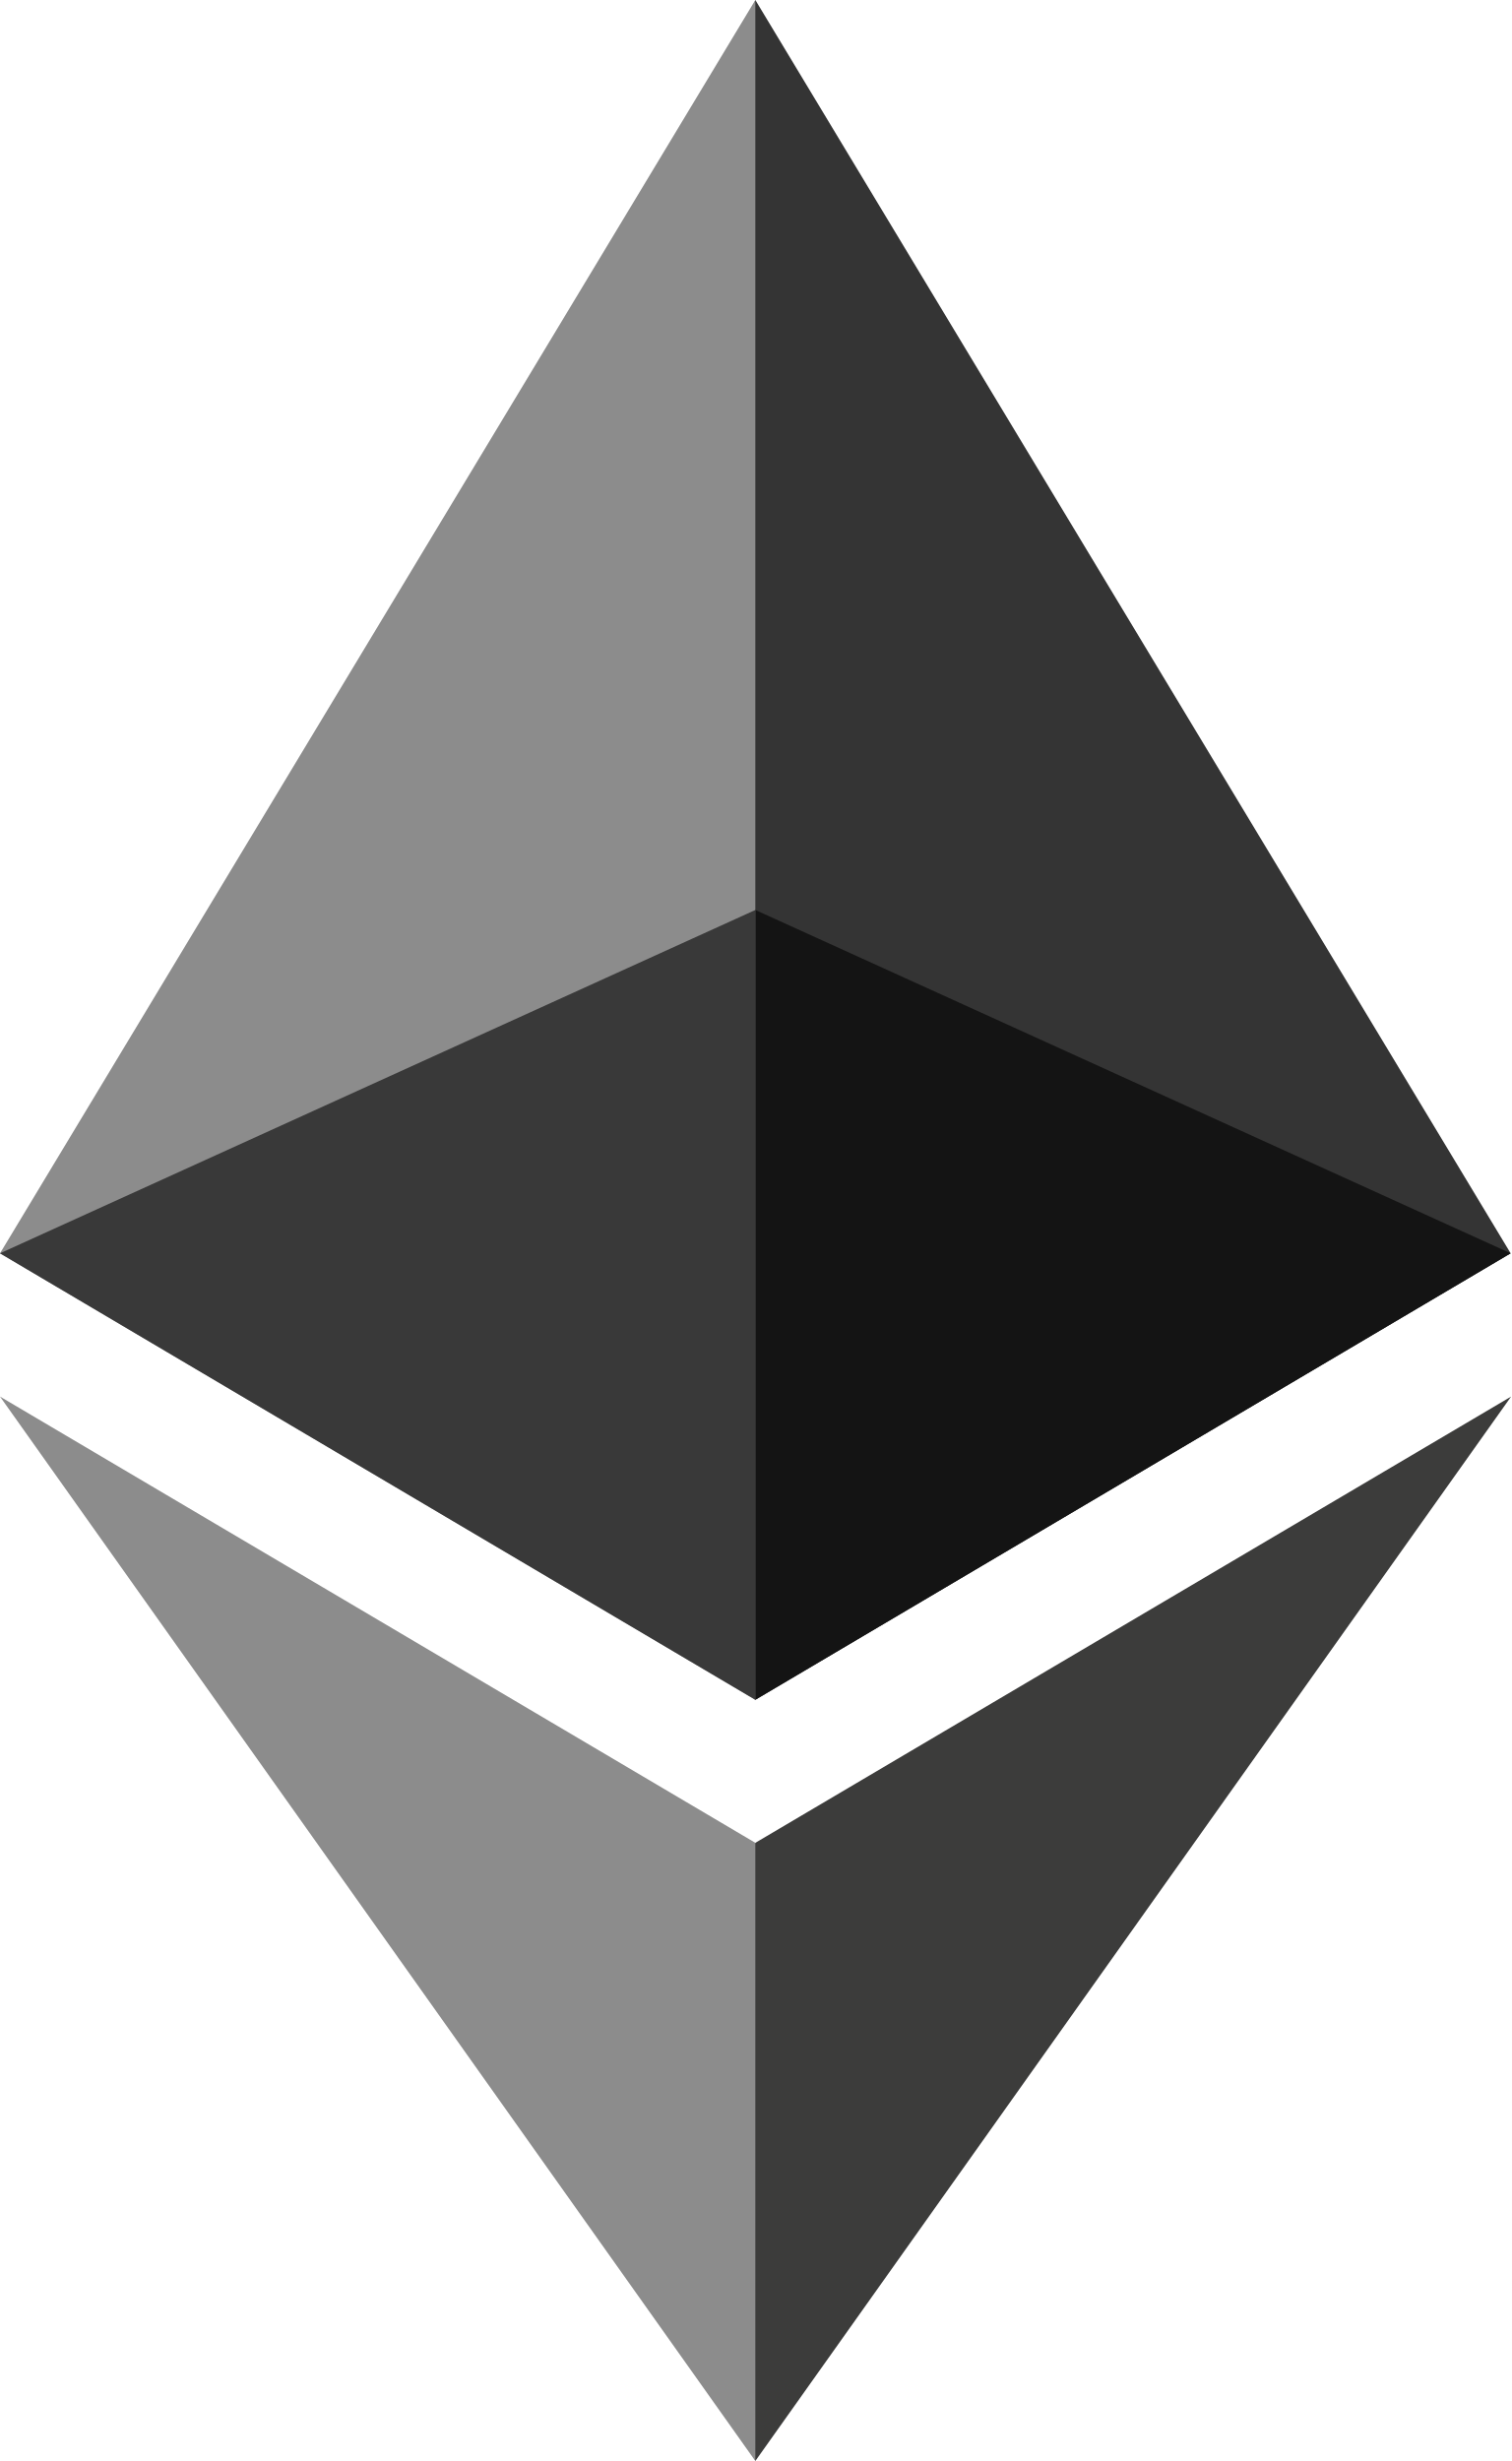
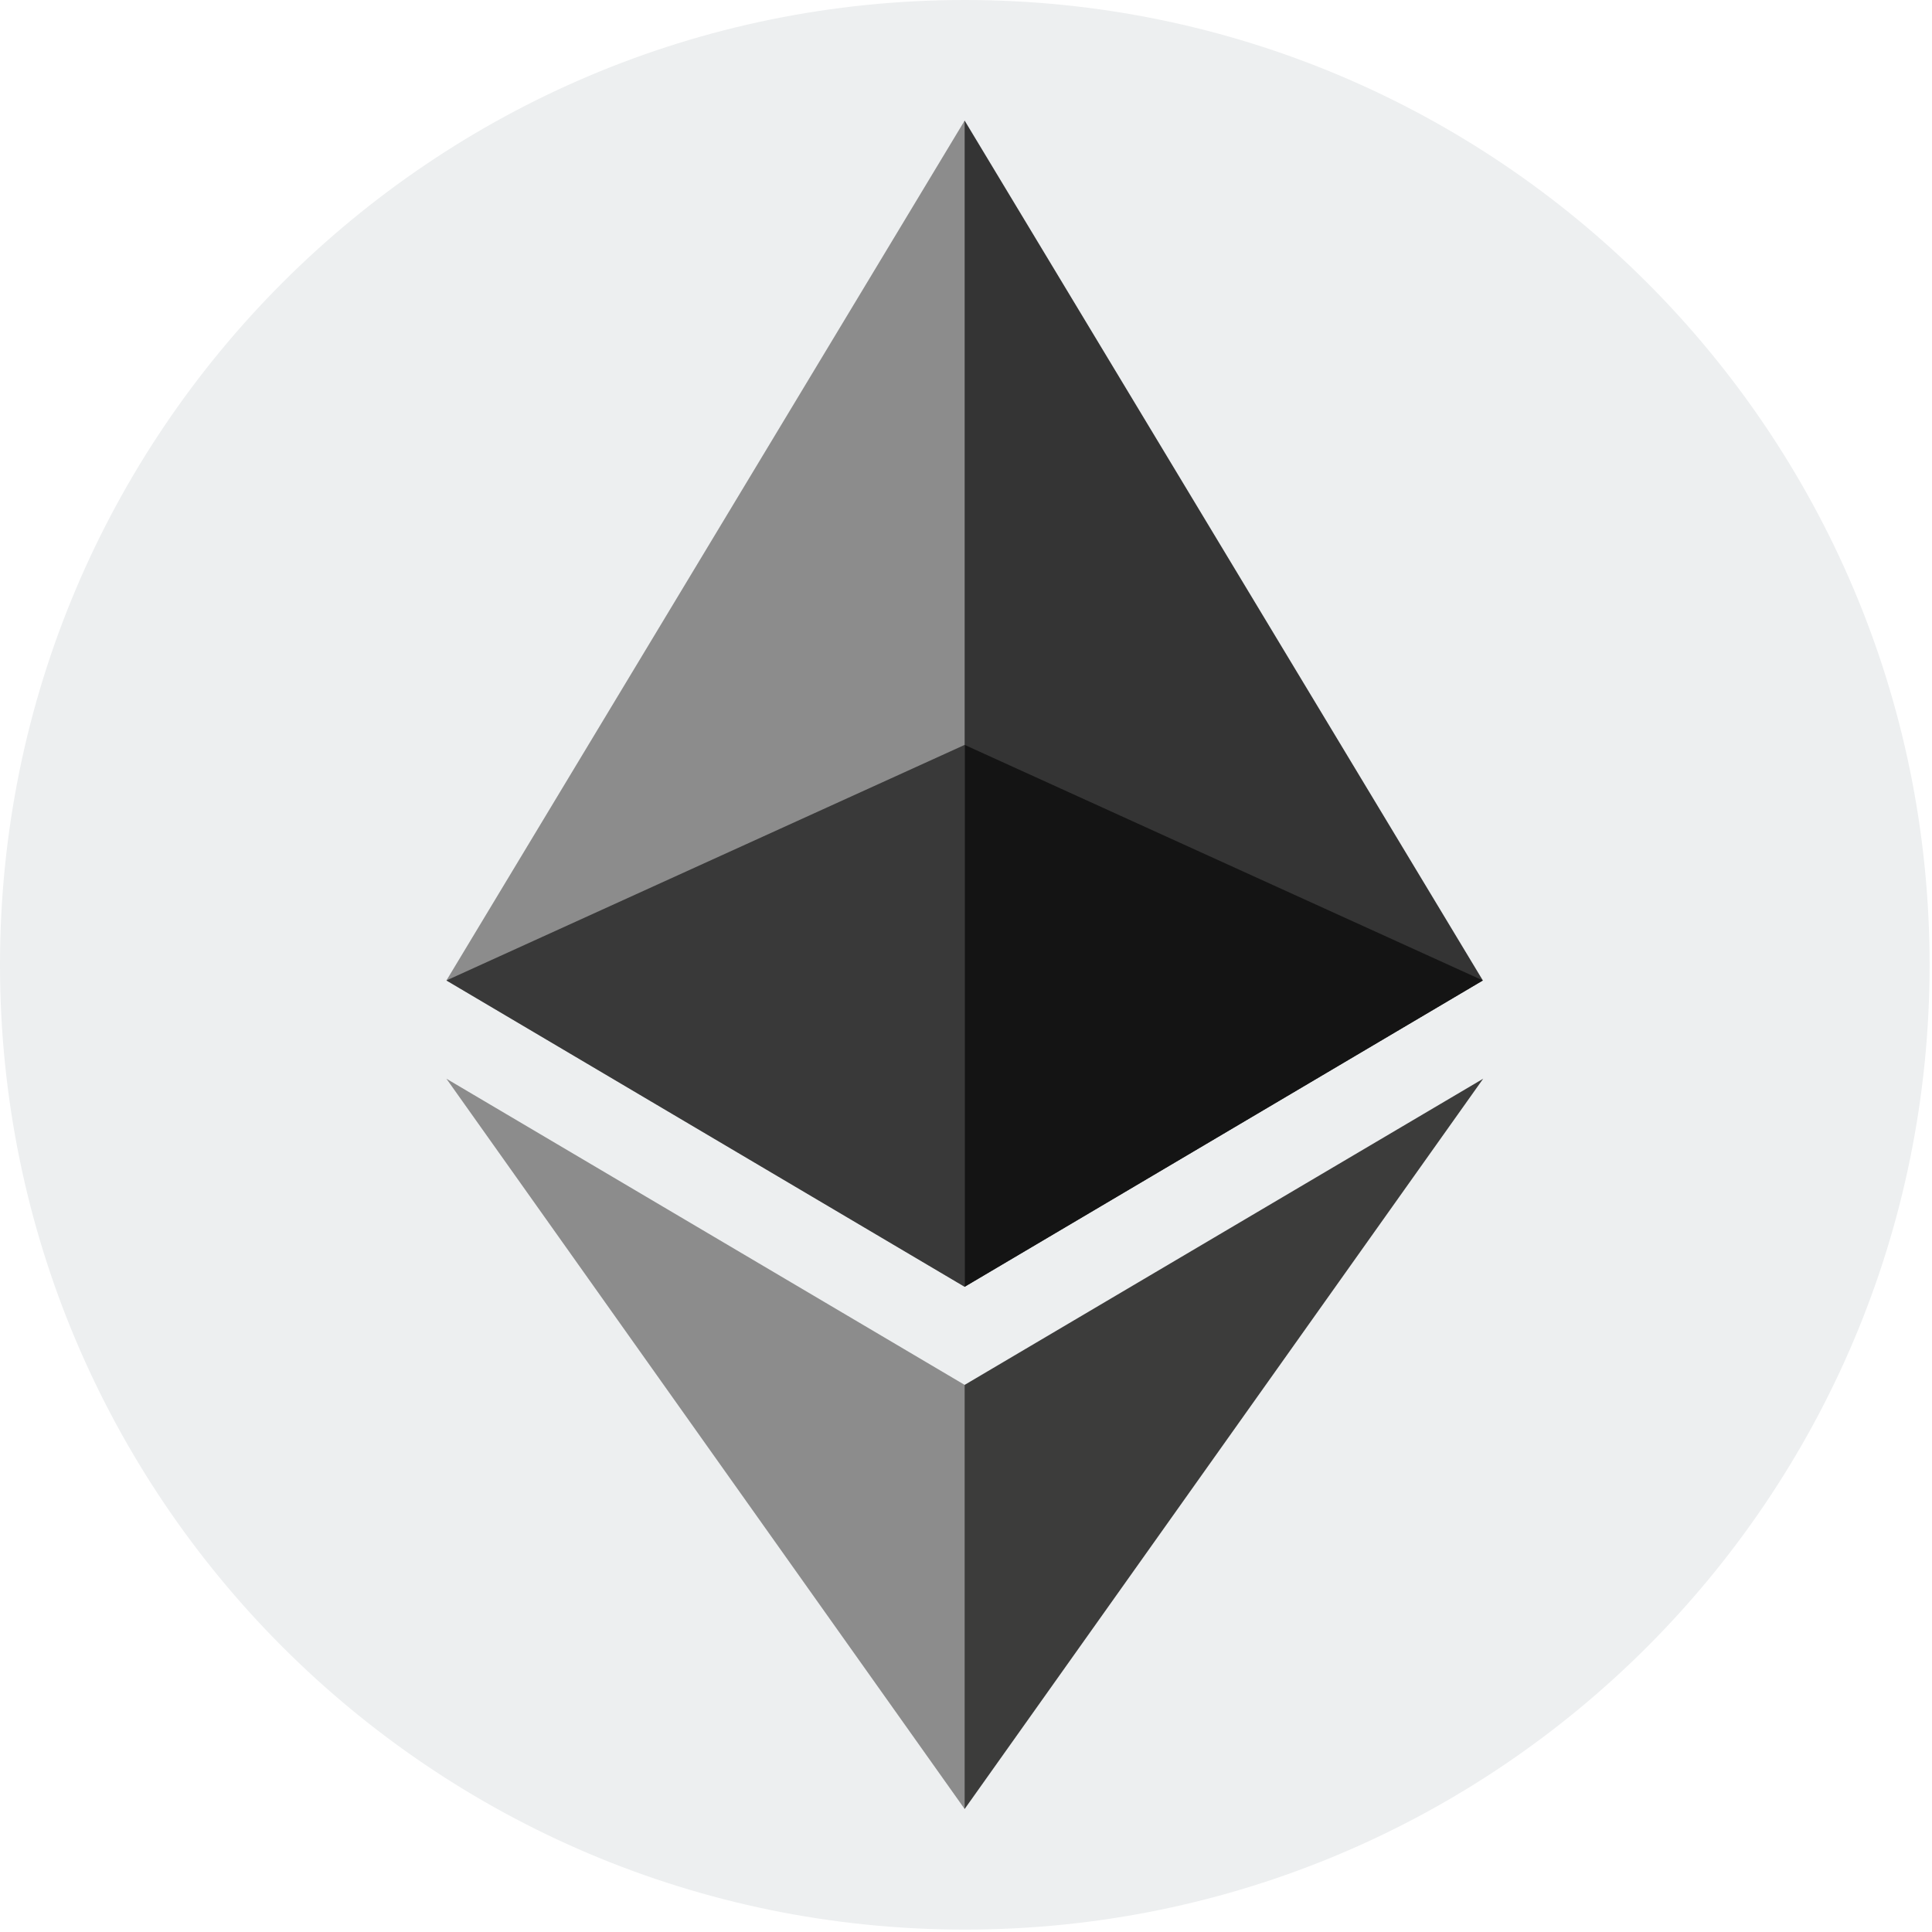
- <svg xmlns="http://www.w3.org/2000/svg" xml:space="preserve" width="100%" height="100%" version="1.1" shape-rendering="geometricPrecision" text-rendering="geometricPrecision" image-rendering="optimizeQuality" fill-rule="evenodd" clip-rule="evenodd" viewBox="0 0 784.37 1277.39">
-   <g id="Layer_x0020_1">
-     <g id="_1421394342400">
-       <g>
-         <polygon fill="#343434" fill-rule="nonzero" points="392.07,0 383.5,29.11 383.5,873.74 392.07,882.29 784.13,650.54 " />
-         <polygon fill="#8C8C8C" fill-rule="nonzero" points="392.07,0 -0,650.54 392.07,882.29 392.07,472.33 " />
-         <polygon fill="#3C3C3B" fill-rule="nonzero" points="392.07,956.52 387.24,962.41 387.24,1263.28 392.07,1277.38 784.37,724.89 " />
-         <polygon fill="#8C8C8C" fill-rule="nonzero" points="392.07,1277.38 392.07,956.52 -0,724.89 " />
-         <polygon fill="#141414" fill-rule="nonzero" points="392.07,882.29 784.13,650.54 392.07,472.33 " />
-         <polygon fill="#393939" fill-rule="nonzero" points="0,650.54 392.07,882.29 392.07,472.33 " />
+ <svg xmlns="http://www.w3.org/2000/svg" width="100%" height="100%" viewBox="0 0 534 534" version="1.1" xml:space="preserve" style="fill-rule:evenodd;clip-rule:evenodd;stroke-linejoin:round;stroke-miterlimit:2;">
+   <rect id="eth" x="0" y="0" width="533.333" height="533.333" style="fill:none;" />
+   <clipPath id="_clip1">
+     <rect x="0" y="0" width="533.333" height="533.333" />
+   </clipPath>
+   <g clip-path="url(#_clip1)">
+     <g>
+       <circle cx="266.667" cy="266.667" r="266.667" style="fill:#edeff0;" />
+       <g id="Layer_x0020_1">
+         <g id="_1421394342400">
+           <g>
+             <path d="M266.625,33.333l-3.131,10.635l-0,308.567l3.131,3.124l143.23,-84.665l-143.23,-237.661Z" style="fill:#343434;fill-rule:nonzero;" />
+             <path d="M266.625,33.333l-143.235,237.661l143.235,84.665l-0,-322.326Z" style="fill:#8c8c8c;fill-rule:nonzero;" />
+             <path d="M266.625,382.777l-1.765,2.152l0,109.916l1.765,5.151l143.318,-201.84l-143.318,84.621Z" style="fill:#3c3c3b;fill-rule:nonzero;" />
+             <path d="M266.625,499.996l-0,-117.219l-143.235,-84.621l143.235,201.84Z" style="fill:#8c8c8c;fill-rule:nonzero;" />
+             <path d="M266.625,355.659l143.23,-84.665l-143.23,-65.105l-0,149.77Z" style="fill:#141414;fill-rule:nonzero;" />
+             <path d="M123.39,270.994l143.235,84.665l-0,-149.77l-143.235,65.105Z" style="fill:#393939;fill-rule:nonzero;" />
+           </g>
+         </g>
      </g>
    </g>
  </g>
</svg>
